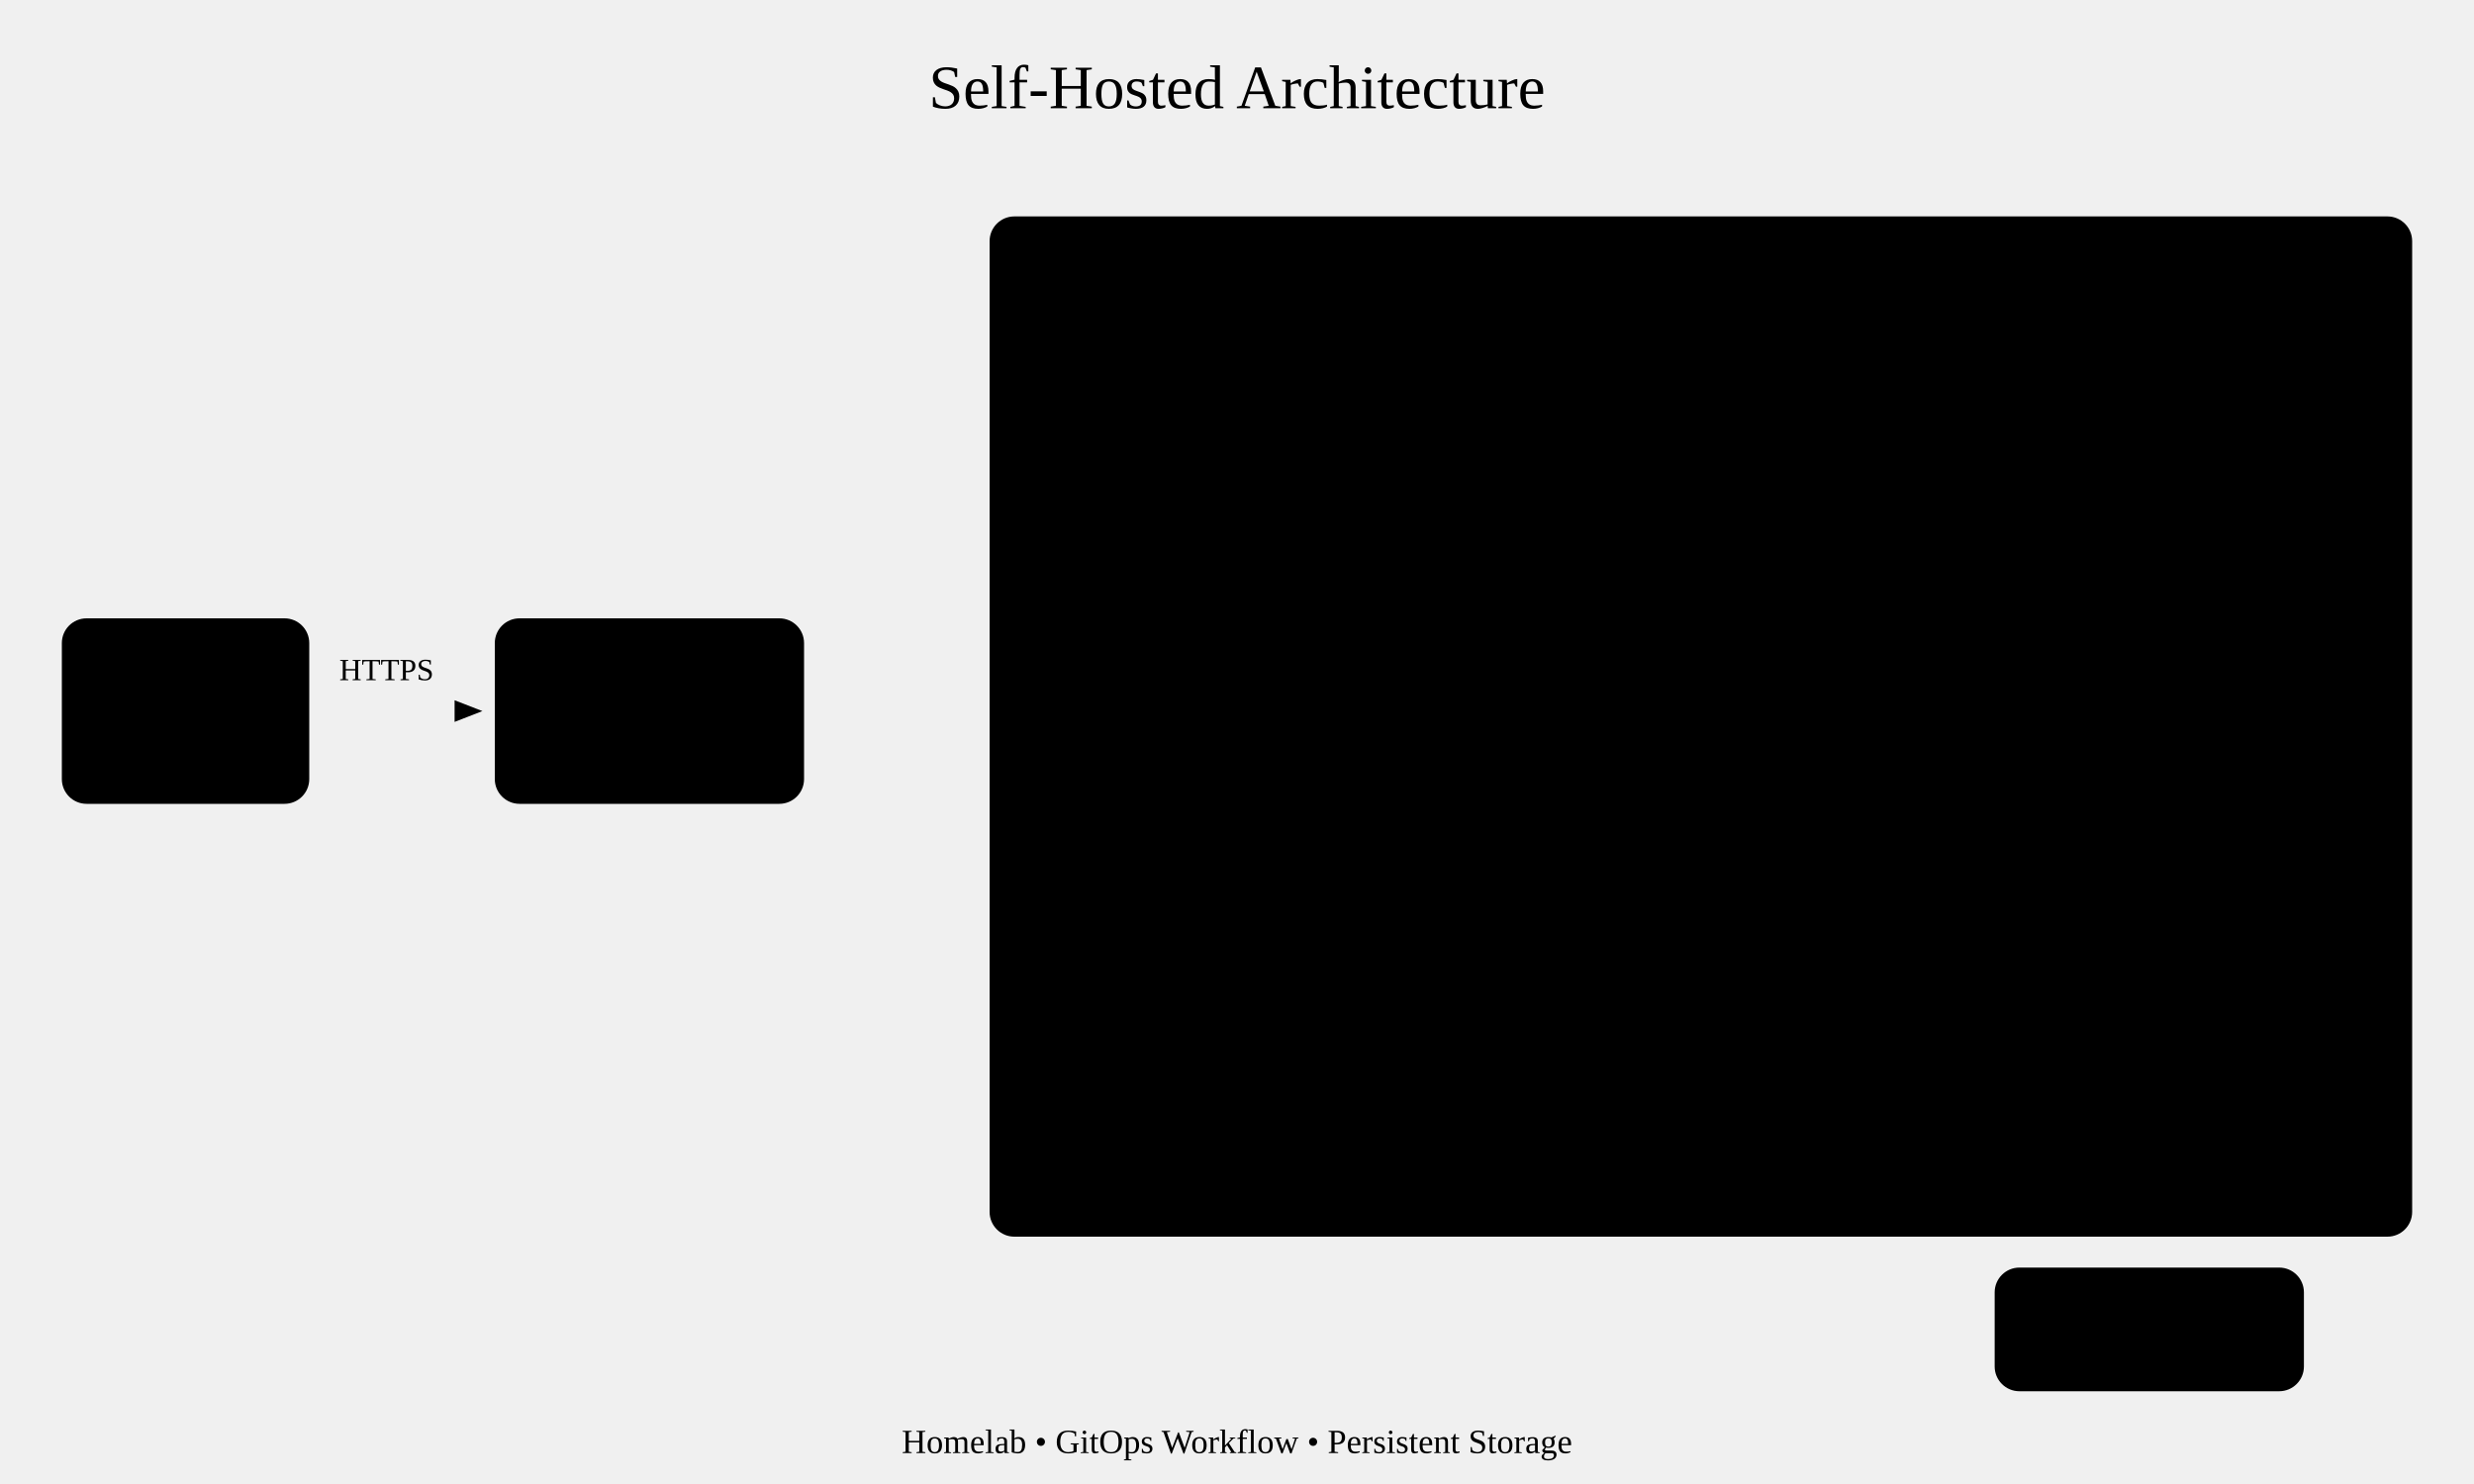
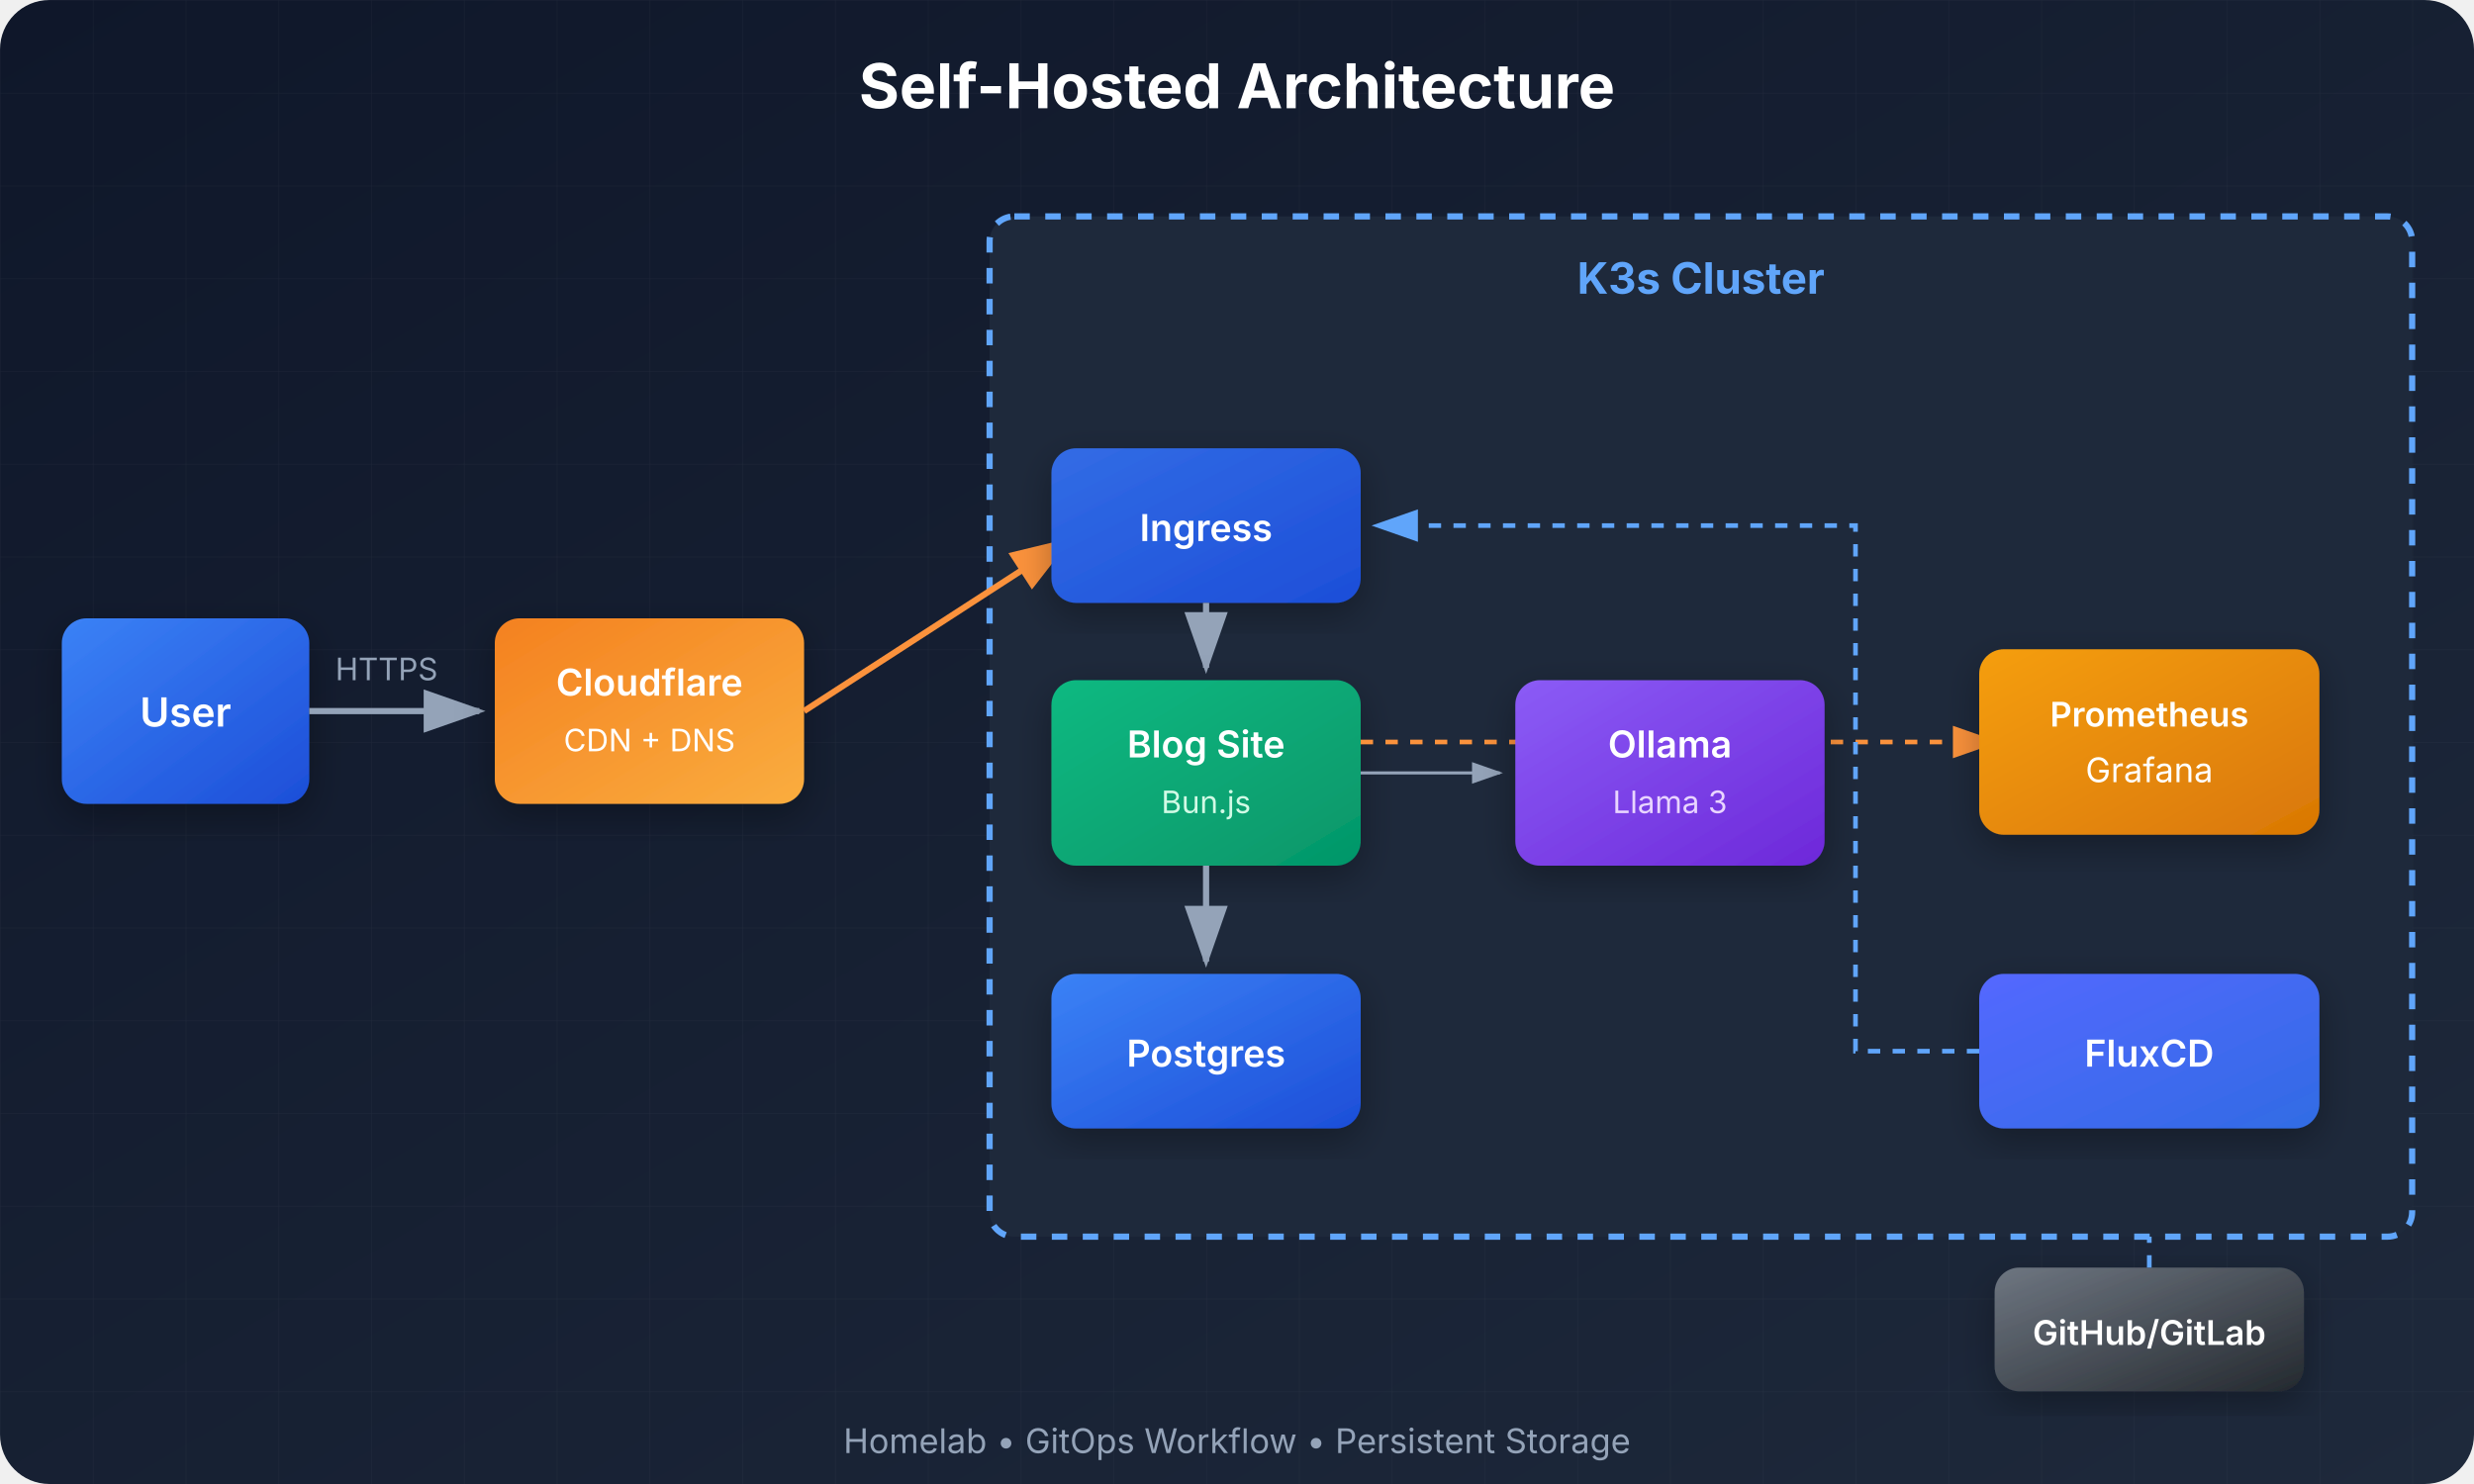
- <svg xmlns="http://www.w3.org/2000/svg" viewBox="0 0 800 480">
+ <svg xmlns="http://www.w3.org/2000/svg" viewBox="0 0 800 480" width="800" height="480" style="font-family: system-ui, -apple-system, sans-serif;">
  <defs>
-     <marker id="arrow" markerWidth="9" markerHeight="7" refX="8" refY="3.5" orient="auto" markerUnits="userSpaceOnUse">
-       <polygon points="0 0, 9 3.5, 0 7" class="dg-arrowhead" />
+     <linearGradient id="userGrad" x1="0%" y1="0%" x2="100%" y2="100%">
+       <stop offset="0%" style="stop-color:#3b82f6" />
+       <stop offset="100%" style="stop-color:#1d4ed8" />
+     </linearGradient>
+     <linearGradient id="cloudflareGrad" x1="0%" y1="0%" x2="100%" y2="100%">
+       <stop offset="0%" style="stop-color:#f48120" />
+       <stop offset="100%" style="stop-color:#faad3f" />
+     </linearGradient>
+     <linearGradient id="ingressGrad" x1="0%" y1="0%" x2="100%" y2="100%">
+       <stop offset="0%" style="stop-color:#326ce5" />
+       <stop offset="100%" style="stop-color:#1d4ed8" />
+     </linearGradient>
+     <linearGradient id="blogGrad" x1="0%" y1="0%" x2="100%" y2="100%">
+       <stop offset="0%" style="stop-color:#10b981" />
+       <stop offset="100%" style="stop-color:#059669" />
+     </linearGradient>
+     <linearGradient id="pgGrad" x1="0%" y1="0%" x2="100%" y2="100%">
+       <stop offset="0%" style="stop-color:#3b82f6" />
+       <stop offset="100%" style="stop-color:#1d4ed8" />
+     </linearGradient>
+     <linearGradient id="ollamaGrad" x1="0%" y1="0%" x2="100%" y2="100%">
+       <stop offset="0%" style="stop-color:#8b5cf6" />
+       <stop offset="100%" style="stop-color:#6d28d9" />
+     </linearGradient>
+     <linearGradient id="monitoringGrad" x1="0%" y1="0%" x2="100%" y2="100%">
+       <stop offset="0%" style="stop-color:#f59e0b" />
+       <stop offset="100%" style="stop-color:#d97706" />
+     </linearGradient>
+     <linearGradient id="fluxGrad" x1="0%" y1="0%" x2="100%" y2="100%">
+       <stop offset="0%" style="stop-color:#5468ff" />
+       <stop offset="100%" style="stop-color:#316ce4" />
+     </linearGradient>
+     <linearGradient id="githubGrad" x1="0%" y1="0%" x2="100%" y2="100%">
+       <stop offset="0%" style="stop-color:#6e7681" />
+       <stop offset="100%" style="stop-color:#24292f" />
+     </linearGradient>
+     <linearGradient id="bgGrad" x1="0%" y1="0%" x2="100%" y2="100%">
+       <stop offset="0%" style="stop-color:#0f172a" />
+       <stop offset="100%" style="stop-color:#1e293b" />
+     </linearGradient>
+     <filter id="shadow" x="-20%" y="-20%" width="140%" height="140%">
+       <feDropShadow dx="0" dy="4" stdDeviation="6" flood-color="#000" flood-opacity="0.3" />
+     </filter>
+     <marker id="arrow" markerWidth="10" markerHeight="7" refX="9" refY="3.5" orient="auto">
+       <polygon points="0 0, 10 3.5, 0 7" fill="#94a3b8" />
    </marker>
-     <marker id="arrow-accent" markerWidth="9" markerHeight="7" refX="8" refY="3.5" orient="auto" markerUnits="userSpaceOnUse">
-       <polygon points="0 0, 9 3.5, 0 7" class="dg-arrowhead dg-arrowhead--accent" />
+     <marker id="arrow-blue" markerWidth="10" markerHeight="7" refX="9" refY="3.5" orient="auto">
+       <polygon points="0 0, 10 3.5, 0 7" fill="#60a5fa" />
+     </marker>
+     <marker id="arrow-orange" markerWidth="10" markerHeight="7" refX="9" refY="3.5" orient="auto">
+       <polygon points="0 0, 10 3.5, 0 7" fill="#fb923c" />
    </marker>
  </defs>
-   <text x="400" y="35" text-anchor="middle" font-size="20" class="dg-heading">Self-Hosted Architecture</text>
-   <g>
-     <rect x="645" y="410" width="100" height="40" rx="8" class="dg-node" />
-     <text x="695" y="435" text-anchor="middle" font-size="11" class="dg-title">GitHub/GitLab</text>
+   <rect width="800" height="480" rx="16" fill="url(#bgGrad)" />
+   <pattern id="grid" width="30" height="30" patternUnits="userSpaceOnUse">
+     <path d="M 30 0 L 0 0 0 30" fill="none" stroke="#ffffff" stroke-width="0.3" opacity="0.05" />
+   </pattern>
+   <rect width="800" height="480" fill="url(#grid)" />
+   <text x="400" y="35" text-anchor="middle" fill="#ffffff" font-size="20" font-weight="700">Self-Hosted Architecture</text>
+   <g filter="url(#shadow)">
+     <rect x="645" y="410" width="100" height="40" rx="8" fill="url(#githubGrad)" />
+     <text x="695" y="435" text-anchor="middle" fill="white" font-size="11" font-weight="600">GitHub/GitLab</text>
  </g>
-   <path d="M 695 410 L 695 371" stroke-dasharray="4" marker-end="url(#arrow)" class="dg-edge" />
-   <g>
-     <rect x="20" y="200" width="80" height="60" rx="8" class="dg-node" />
-     <text x="60" y="235" text-anchor="middle" font-size="13" class="dg-title">User</text>
+   <path d="M 695 410 L 695 371" stroke="#60a5fa" stroke-width="1.5" stroke-dasharray="4" marker-end="url(#arrow-blue)" fill="none" />
+   <g filter="url(#shadow)">
+     <rect x="20" y="200" width="80" height="60" rx="8" fill="url(#userGrad)" />
+     <text x="60" y="235" text-anchor="middle" fill="white" font-size="13" font-weight="600">User</text>
  </g>
-   <path d="M 100 230 L 155 230" marker-end="url(#arrow-accent)" class="dg-edge dg-edge--accent" />
-   <text x="125" y="220" text-anchor="middle" font-size="10" class="dg-label">HTTPS</text>
-   <g>
-     <rect x="160" y="200" width="100" height="60" rx="8" class="dg-node" />
-     <text x="210" y="225" text-anchor="middle" font-size="12" class="dg-title">Cloudflare</text>
-     <text x="210" y="243" text-anchor="middle" font-size="10" class="dg-sub">CDN + DNS</text>
+   <path d="M 100 230 L 155 230" stroke="#94a3b8" stroke-width="2" marker-end="url(#arrow)" />
+   <text x="125" y="220" text-anchor="middle" fill="#94a3b8" font-size="10">HTTPS</text>
+   <g filter="url(#shadow)">
+     <rect x="160" y="200" width="100" height="60" rx="8" fill="url(#cloudflareGrad)" />
+     <text x="210" y="225" text-anchor="middle" fill="white" font-size="12" font-weight="600">Cloudflare</text>
+     <text x="210" y="243" text-anchor="middle" fill="white" font-size="10">CDN + DNS</text>
  </g>
-   <rect x="320" y="70" width="460" height="330" rx="8" class="dg-group" />
-   <text x="550" y="95" text-anchor="middle" font-size="14" class="dg-glabel">K3s Cluster</text>
-   <path d="M 260 230 L 345 175" marker-end="url(#arrow-accent)" class="dg-edge dg-edge--accent" />
-   <g>
-     <rect x="340" y="145" width="100" height="50" rx="8" class="dg-node" />
-     <text x="390" y="175" text-anchor="middle" font-size="12" class="dg-title">Ingress</text>
+   <rect x="320" y="70" width="460" height="330" fill="#1e293b" stroke="#60a5fa" stroke-width="2" rx="8" stroke-dasharray="5,5" />
+   <text x="550" y="95" text-anchor="middle" fill="#60a5fa" font-size="14" font-weight="700">K3s Cluster</text>
+   <path d="M 260 230 L 345 175" stroke="#fb923c" stroke-width="2" marker-end="url(#arrow-orange)" fill="none" />
+   <g filter="url(#shadow)">
+     <rect x="340" y="145" width="100" height="50" rx="8" fill="url(#ingressGrad)" />
+     <text x="390" y="175" text-anchor="middle" fill="white" font-size="12" font-weight="600">Ingress</text>
  </g>
-   <path d="M 390 195 L 390 216" marker-end="url(#arrow-accent)" class="dg-edge dg-edge--accent" />
-   <g>
-     <rect x="340" y="220" width="100" height="60" rx="8" class="dg-node dg-node--accent" />
-     <text x="390" y="245" text-anchor="middle" font-size="12" class="dg-title dg-title--accent">Blog Site</text>
-     <text x="390" y="263" text-anchor="middle" font-size="10" class="dg-sub">Bun.js</text>
+   <path d="M 390 195 L 390 216" stroke="#94a3b8" stroke-width="2" marker-end="url(#arrow)" />
+   <g filter="url(#shadow)">
+     <rect x="340" y="220" width="100" height="60" rx="8" fill="url(#blogGrad)" />
+     <text x="390" y="245" text-anchor="middle" fill="white" font-size="12" font-weight="600">Blog Site</text>
+     <text x="390" y="263" text-anchor="middle" fill="#d1fae5" font-size="10">Bun.js</text>
  </g>
-   <path d="M 440 240 L 645 240" stroke-dasharray="4,4" marker-end="url(#arrow)" class="dg-edge" />
-   <path d="M 390 280 L 390 311" marker-end="url(#arrow)" class="dg-edge" />
-   <g>
-     <rect x="340" y="315" width="100" height="50" rx="8" class="dg-node" />
-     <text x="390" y="345" text-anchor="middle" font-size="12" class="dg-title">Postgres</text>
+   <path d="M 440 240 L 645 240" stroke="#fb923c" stroke-width="1.5" stroke-dasharray="4,4" marker-end="url(#arrow-orange)" fill="none" />
+   <path d="M 390 280 L 390 311" stroke="#94a3b8" stroke-width="2" marker-end="url(#arrow)" />
+   <g filter="url(#shadow)">
+     <rect x="340" y="315" width="100" height="50" rx="8" fill="url(#pgGrad)" />
+     <text x="390" y="345" text-anchor="middle" fill="white" font-size="12" font-weight="600">Postgres</text>
  </g>
-   <path d="M 440 250 L 485 250" marker-end="url(#arrow)" class="dg-edge" />
-   <g>
-     <rect x="490" y="220" width="100" height="60" rx="8" class="dg-node" />
-     <text x="540" y="245" text-anchor="middle" font-size="12" class="dg-title">Ollama</text>
-     <text x="540" y="263" text-anchor="middle" font-size="10" class="dg-sub">Llama 3</text>
+   <path d="M 440 250 L 485 250" stroke="#94a3b8" stroke-width="1" marker-end="url(#arrow)" fill="none" />
+   <g filter="url(#shadow)">
+     <rect x="490" y="220" width="100" height="60" rx="8" fill="url(#ollamaGrad)" />
+     <text x="540" y="245" text-anchor="middle" fill="white" font-size="12" font-weight="600">Ollama</text>
+     <text x="540" y="263" text-anchor="middle" fill="#e9d5ff" font-size="10">Llama 3</text>
  </g>
-   <g>
-     <rect x="640" y="210" width="110" height="60" rx="8" class="dg-node" />
-     <text x="695" y="235" text-anchor="middle" font-size="11" class="dg-title">Prometheus</text>
-     <text x="695" y="253" text-anchor="middle" font-size="11" class="dg-sub">Grafana</text>
+   <g filter="url(#shadow)">
+     <rect x="640" y="210" width="110" height="60" rx="8" fill="url(#monitoringGrad)" />
+     <text x="695" y="235" text-anchor="middle" fill="white" font-size="11" font-weight="600">Prometheus</text>
+     <text x="695" y="253" text-anchor="middle" fill="white" font-size="11">Grafana</text>
  </g>
-   <g>
-     <rect x="640" y="315" width="110" height="50" rx="8" class="dg-node" />
-     <text x="695" y="345" text-anchor="middle" font-size="12" class="dg-title">FluxCD</text>
+   <g filter="url(#shadow)">
+     <rect x="640" y="315" width="110" height="50" rx="8" fill="url(#fluxGrad)" />
+     <text x="695" y="345" text-anchor="middle" fill="white" font-size="12" font-weight="600">FluxCD</text>
  </g>
-   <path d="M 640 340 L 600 340 L 600 170 L 445 170" stroke-dasharray="4" marker-end="url(#arrow)" class="dg-edge" />
-   <text x="400" y="470" text-anchor="middle" font-size="11" class="dg-label">Homelab • GitOps Workflow • Persistent Storage</text>
+   <path d="M 640 340 L 600 340 L 600 170 L 445 170" stroke="#60a5fa" stroke-width="1.5" stroke-dasharray="4" marker-end="url(#arrow-blue)" fill="none" />
+   <text x="400" y="470" text-anchor="middle" fill="#94a3b8" font-size="11">Homelab • GitOps Workflow • Persistent Storage</text>
</svg>
